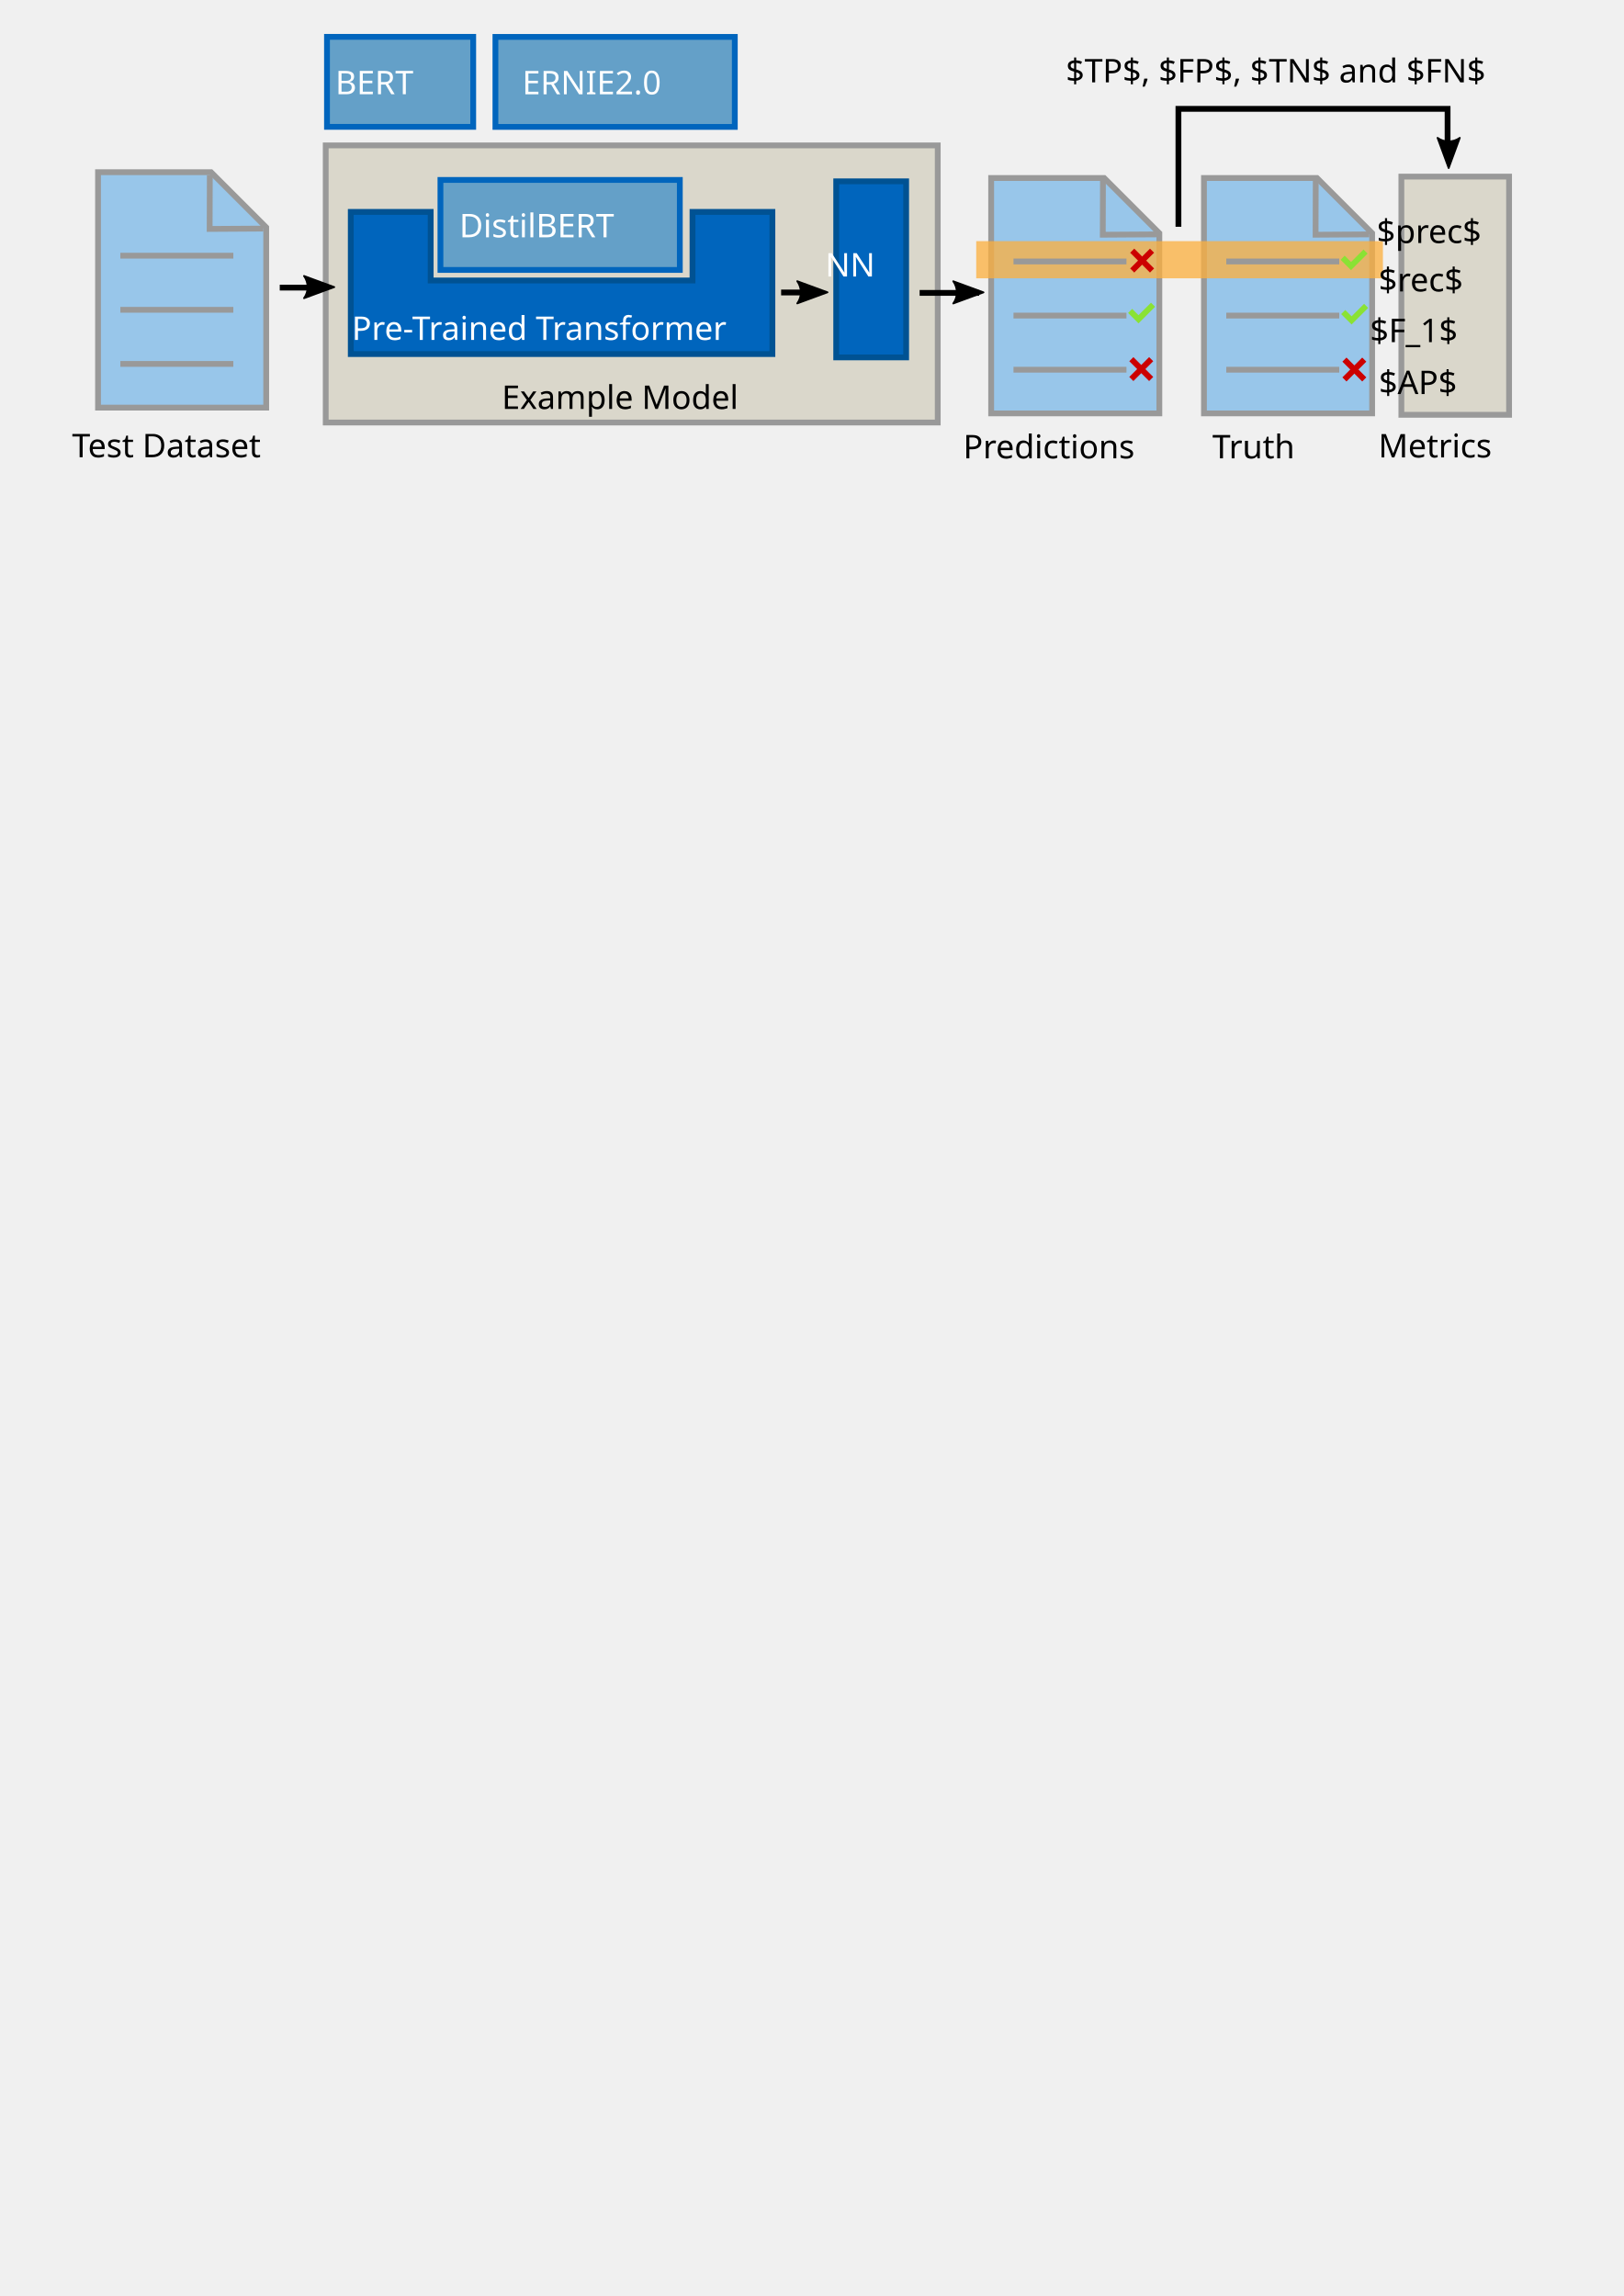
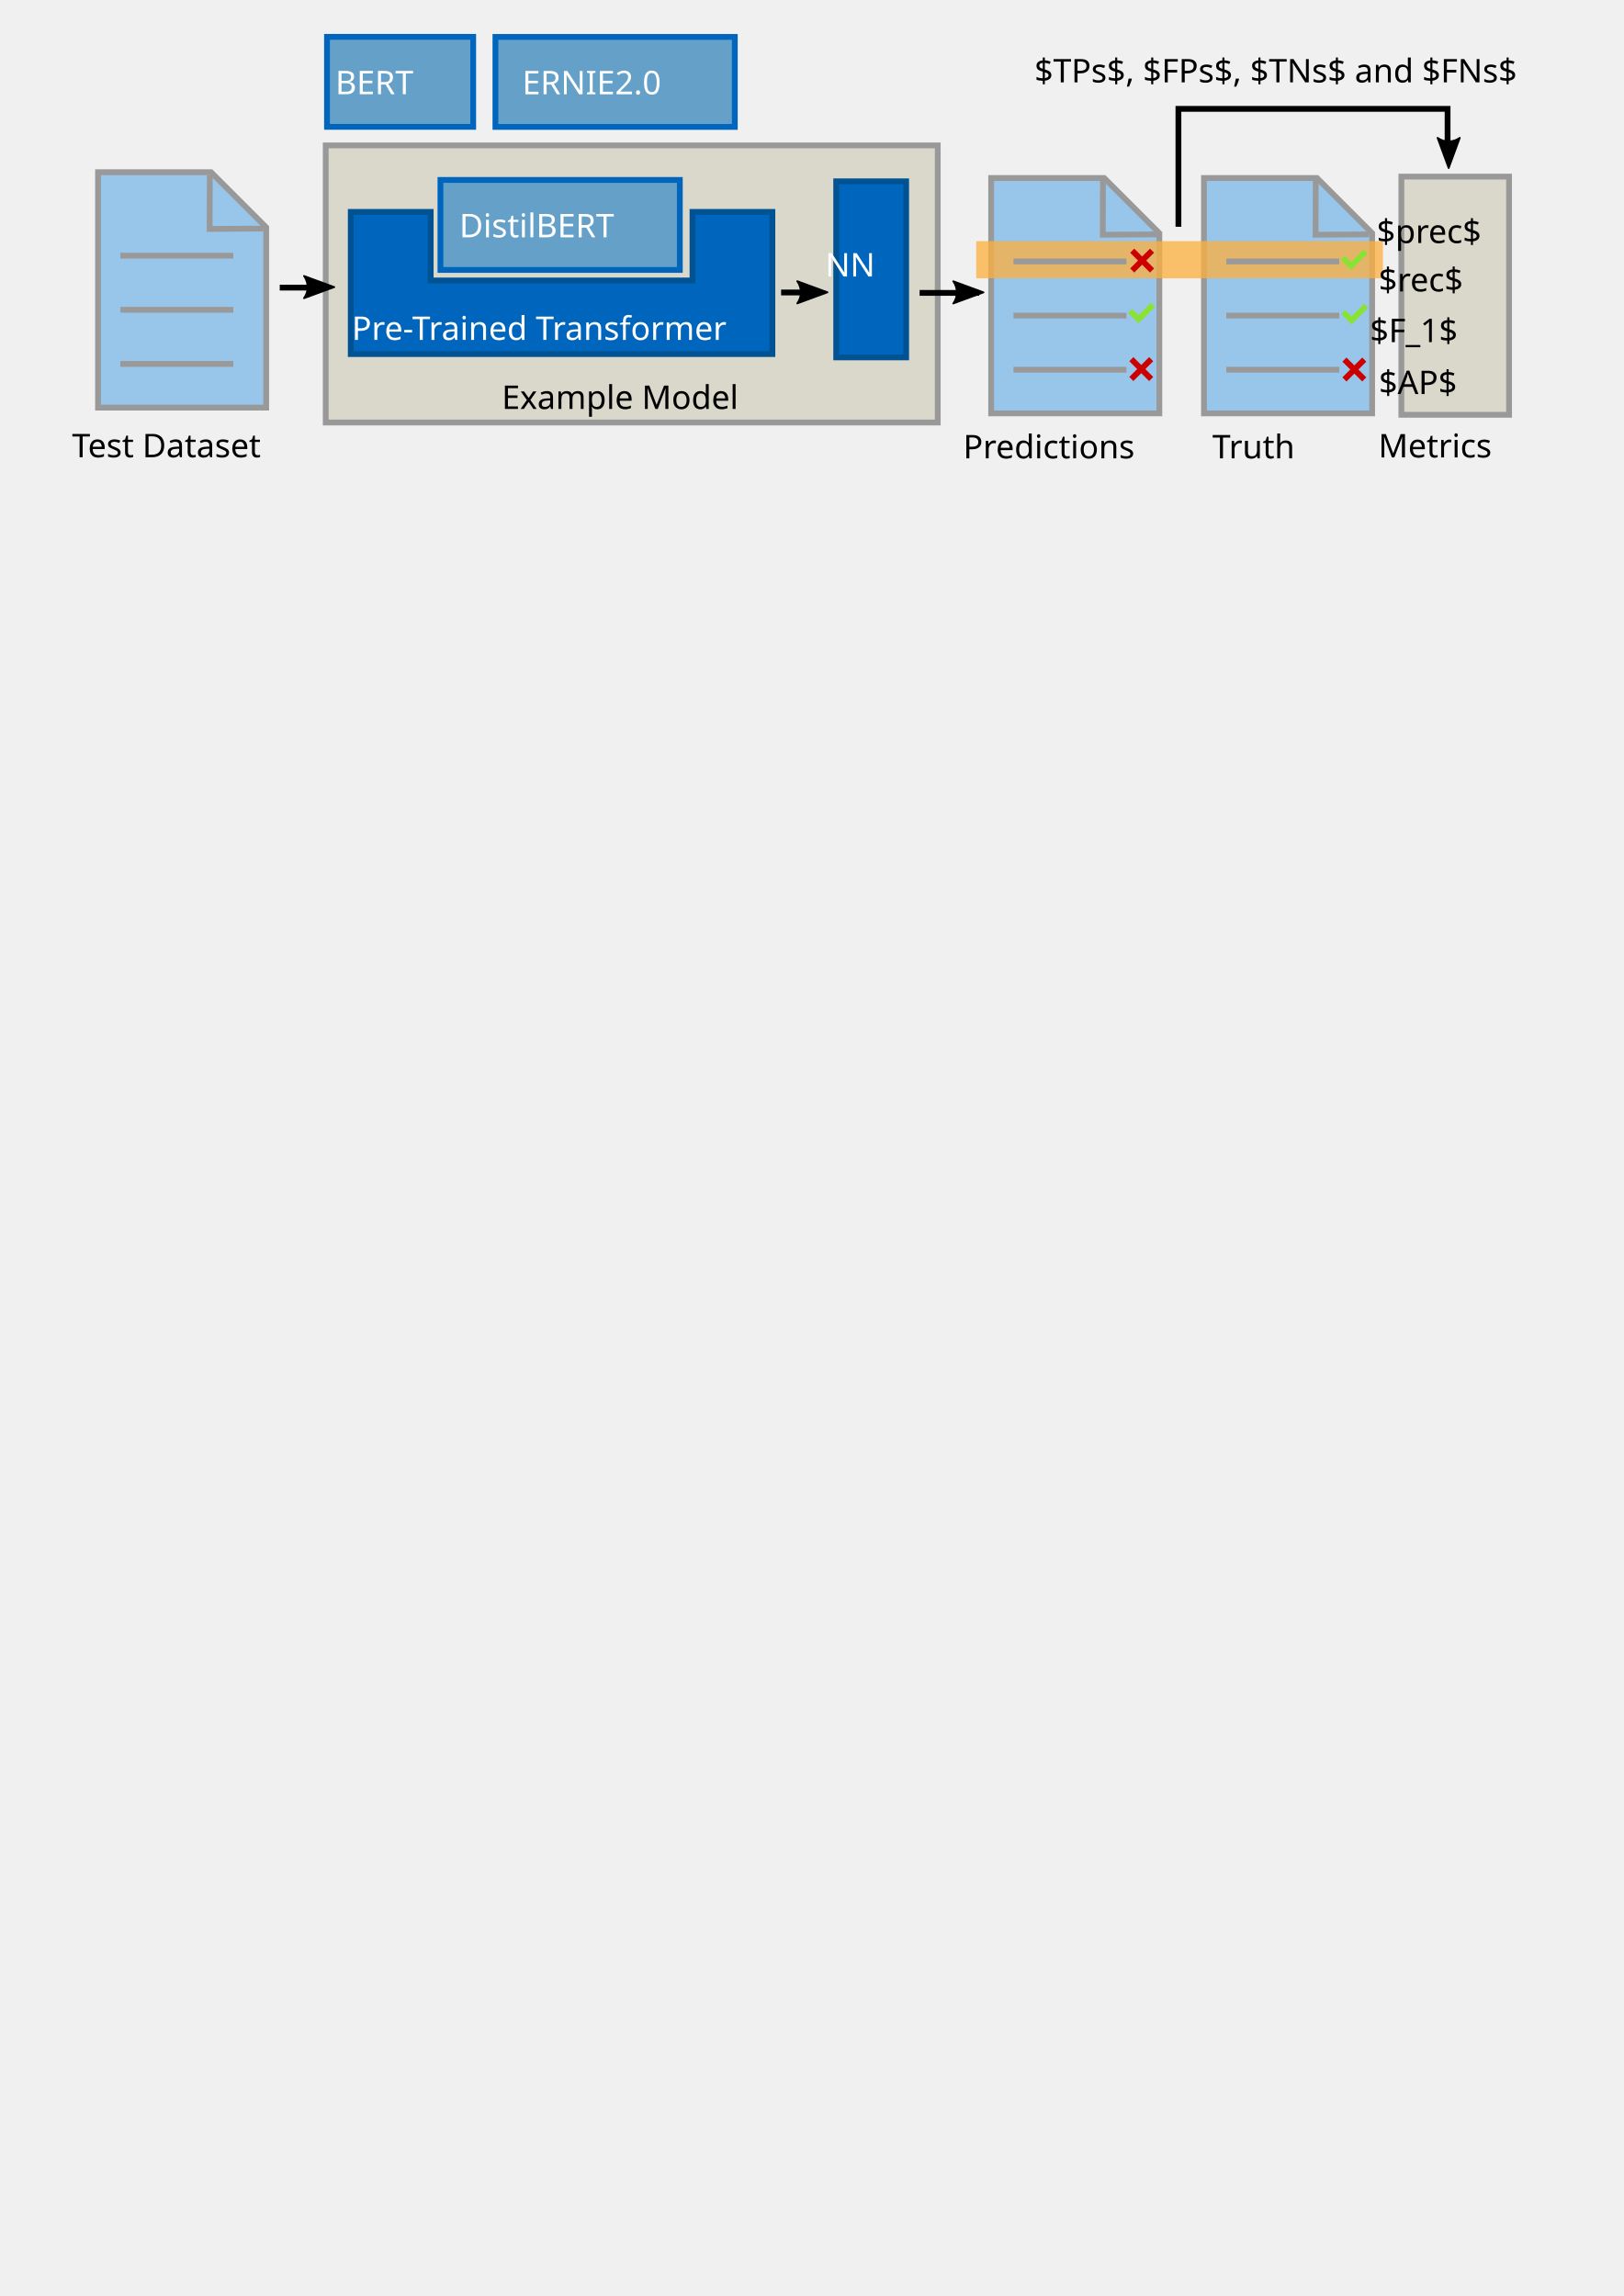
<svg xmlns="http://www.w3.org/2000/svg" width="210mm" height="297mm" viewBox="0 0 210 297" version="1.1" id="svg8">
  <defs id="defs2">
    <marker style="overflow:visible;" id="Arrow2Lend" refX="0.0" refY="0.0" orient="auto">
      <path transform="scale(1.1) rotate(180) translate(1,0)" d="M 8.719,4.034 L -2.207,0.016 L 8.719,-4.002 C 6.973,-1.63 6.983,1.616 8.719,4.034 z " style="fill-rule:evenodd;stroke-width:0.625;stroke-linejoin:round;stroke:#000000;stroke-opacity:1;fill:#000000;fill-opacity:1" id="path2961" />
    </marker>
  </defs>
  <g id="layer1">
    <path id="rect833" style="fill:#98c6ea;fill-opacity:1;stroke:#999999;stroke-width:1.5;stroke-linecap:square;stroke-miterlimit:4;stroke-dasharray:none;stroke-opacity:1;paint-order:markers stroke fill;stop-color:#000000" d="M 13.054,22.651 V 52.351 H 34.054 V 29.569 l -6.918,-6.918 z" />
    <path style="fill:none;stroke:#999999;stroke-width:0.75;stroke-linecap:butt;stroke-linejoin:miter;stroke-miterlimit:4;stroke-dasharray:none;stroke-opacity:1" d="m 27.136,22.651 -0.021,6.962 6.939,-0.044" id="path2037" />
    <path style="fill:none;stroke:#999999;stroke-width:0.75;stroke-linecap:butt;stroke-linejoin:miter;stroke-miterlimit:4;stroke-dasharray:none;stroke-opacity:1" d="m 15.565,33.074 h 14.612" id="path2039" />
    <path style="fill:none;stroke:#999999;stroke-width:0.75;stroke-linecap:butt;stroke-linejoin:miter;stroke-miterlimit:4;stroke-dasharray:none;stroke-opacity:1" d="m 15.565,40.074 h 14.612" id="path2039-0" />
    <path style="fill:none;stroke:#999999;stroke-width:0.75;stroke-linecap:butt;stroke-linejoin:miter;stroke-miterlimit:4;stroke-dasharray:none;stroke-opacity:1" d="m 15.565,47.074 h 14.612" id="path2039-9" />
    <rect style="fill:#dad7cb;fill-opacity:1;stroke:#999999;stroke-width:1.5;stroke-linecap:square;stroke-miterlimit:4;stroke-dasharray:none;stroke-opacity:1;paint-order:markers stroke fill;stop-color:#000000" id="rect2062" width="78.404" height="35.097" x="42.503" y="19.183" />
    <text xml:space="preserve" style="font-size:4.233px;line-height:1.25;font-family:sans-serif;text-align:center;text-anchor:middle;stroke-width:0.265" x="24.27" y="59.152" id="text2066">
      <tspan id="tspan2064" x="24.27" y="59.152" style="stroke-width:0.265">Test Dataset</tspan>
    </text>
    <path id="rect2068" style="fill:#0065bd;fill-opacity:1;stroke:#005293;stroke-width:1.506;stroke-linecap:square;stroke-miterlimit:4;stroke-dasharray:none;stroke-opacity:1;paint-order:markers stroke fill;stop-color:#000000" d="m 45.746,27.789 v 17.632 H 99.518 v -17.632 h -9.577 v 8.87 H 55.323 v -8.87 z" />
    <rect style="fill:#64a0c8;fill-opacity:1;stroke:#0065bd;stroke-width:1.5;stroke-linecap:square;stroke-miterlimit:4;stroke-dasharray:none;stroke-opacity:1;paint-order:markers stroke fill;stop-color:#000000" id="rect2070" width="30.209" height="10.891" x="57.34" y="23.651" />
    <text xml:space="preserve" style="font-size:4.233px;line-height:1.25;font-family:sans-serif;text-align:center;text-anchor:middle;fill:#ffffff;stroke-width:0.265" x="72.168" y="30.698" id="text2096">
      <tspan id="tspan2094" x="72.168" y="30.698" style="fill:#ffffff;stroke-width:0.265">DistilBERT</tspan>
    </text>
    <text xml:space="preserve" style="font-size:4.233px;line-height:1.25;font-family:sans-serif;text-align:center;text-anchor:middle;stroke-width:0.265" x="82.948" y="52.901" id="text2100">
      <tspan id="tspan2098" x="82.948" y="52.901" style="stroke-width:0.265">Example Model</tspan>
    </text>
    <rect style="fill:#0065bd;fill-opacity:1;stroke:#005293;stroke-width:1.5;stroke-linecap:square;stroke-miterlimit:4;stroke-dasharray:none;stroke-opacity:1;paint-order:markers stroke fill;stop-color:#000000" id="rect2102" width="8.294" height="22.023" x="108.526" y="23.832" />
    <text xml:space="preserve" style="font-size:4.233px;line-height:1.25;font-family:sans-serif;text-align:center;text-anchor:middle;fill:#ffffff;stroke-width:0.265" x="112.704" y="35.764" id="text2106">
      <tspan id="tspan2104" x="112.704" y="35.764" style="fill:#ffffff;stroke-width:0.265">NN</tspan>
    </text>
    <rect style="fill:#64a0c8;fill-opacity:1;stroke:#0065bd;stroke-width:1.5;stroke-linecap:square;stroke-miterlimit:4;stroke-dasharray:none;stroke-opacity:1;paint-order:markers stroke fill;stop-color:#000000" id="rect2070-2" width="18.159" height="10.891" x="42.667" y="5.142" />
    <text xml:space="preserve" style="font-size:4.233px;line-height:1.25;font-family:sans-serif;text-align:center;text-anchor:middle;fill:#ffffff;stroke-width:0.265" x="51.174" y="12.189" id="text2096-6">
      <tspan id="tspan2094-3" x="51.174" y="12.189" style="fill:#ffffff;stroke-width:0.265">BERT</tspan>
    </text>
    <rect style="fill:#64a0c8;fill-opacity:1;stroke:#0065bd;stroke-width:1.5;stroke-linecap:square;stroke-miterlimit:4;stroke-dasharray:none;stroke-opacity:1;paint-order:markers stroke fill;stop-color:#000000" id="rect2070-1" width="30.209" height="10.891" x="64.451" y="5.15" />
    <text xml:space="preserve" style="font-size:4.233px;line-height:1.25;font-family:sans-serif;text-align:center;text-anchor:middle;fill:#ffffff;stroke-width:0.265" x="79.279" y="12.197" id="text2096-1">
      <tspan id="tspan2094-4" x="79.279" y="12.197" style="fill:#ffffff;stroke-width:0.265">ERNIE2.0</tspan>
    </text>
    <path id="rect833-3" style="fill:#98c6ea;fill-opacity:1;stroke:#999999;stroke-width:1.5;stroke-linecap:square;stroke-miterlimit:4;stroke-dasharray:none;stroke-opacity:1;paint-order:markers stroke fill;stop-color:#000000" d="m 128.567,23.4 v 29.7 h 21 V 30.318 L 142.649,23.4 Z" />
    <path style="fill:none;stroke:#999999;stroke-width:0.75;stroke-linecap:butt;stroke-linejoin:miter;stroke-miterlimit:4;stroke-dasharray:none;stroke-opacity:1" d="m 142.649,23.4 -0.021,6.962 6.939,-0.044" id="path2037-6" />
    <path style="fill:none;stroke:#999999;stroke-width:0.75;stroke-linecap:butt;stroke-linejoin:miter;stroke-miterlimit:4;stroke-dasharray:none;stroke-opacity:1" d="m 131.078,40.823 h 14.612" id="path2039-0-6" />
    <path style="fill:none;stroke:#999999;stroke-width:0.75;stroke-linecap:butt;stroke-linejoin:miter;stroke-miterlimit:4;stroke-dasharray:none;stroke-opacity:1" d="m 131.078,47.823 h 14.612" id="path2039-9-2" />
    <text xml:space="preserve" style="font-size:4.233px;line-height:1.25;font-family:sans-serif;text-align:center;text-anchor:middle;stroke-width:0.265" x="138.409" y="59.291" id="text2066-8">
      <tspan id="tspan2064-1" x="138.409" y="59.291" style="stroke-width:0.265">Predictions</tspan>
    </text>
    <path id="rect833-3-0" style="fill:#98c6ea;fill-opacity:1;stroke:#999999;stroke-width:1.5;stroke-linecap:square;stroke-miterlimit:4;stroke-dasharray:none;stroke-opacity:1;paint-order:markers stroke fill;stop-color:#000000" d="m 156.088,23.4 v 29.7 h 21 V 30.318 L 170.17,23.4 Z" />
    <rect style="fill:#fcaf3e;fill-opacity:0.753;stroke:none;stroke-width:0.934;stroke-linecap:square;stroke-miterlimit:4;stroke-dasharray:none;stroke-opacity:1;paint-order:markers stroke fill;stop-color:#000000" id="rect2242" width="52.599" height="4.807" x="126.259" y="31.193" />
    <path style="fill:none;stroke:#999999;stroke-width:0.75;stroke-linecap:butt;stroke-linejoin:miter;stroke-miterlimit:4;stroke-dasharray:none;stroke-opacity:1" d="m 170.17,23.4 -0.021,6.962 6.939,-0.044" id="path2037-6-5" />
    <path style="fill:none;stroke:#999999;stroke-width:0.75;stroke-linecap:butt;stroke-linejoin:miter;stroke-miterlimit:4;stroke-dasharray:none;stroke-opacity:1" d="m 158.599,33.823 h 14.612" id="path2039-2-7" />
    <path style="fill:none;stroke:#999999;stroke-width:0.75;stroke-linecap:butt;stroke-linejoin:miter;stroke-miterlimit:4;stroke-dasharray:none;stroke-opacity:1" d="m 158.599,40.823 h 14.612" id="path2039-0-6-3" />
    <path style="fill:none;stroke:#999999;stroke-width:0.75;stroke-linecap:butt;stroke-linejoin:miter;stroke-miterlimit:4;stroke-dasharray:none;stroke-opacity:1" d="m 158.599,47.823 h 14.612" id="path2039-9-2-2" />
    <text xml:space="preserve" style="font-size:4.233px;line-height:1.25;font-family:sans-serif;text-align:center;text-anchor:middle;stroke-width:0.265" x="164.872" y="59.291" id="text2066-8-1">
      <tspan id="tspan2064-1-4" x="164.872" y="59.291" style="stroke-width:0.265">Truth</tspan>
    </text>
    <path style="fill:none;stroke:#999999;stroke-width:0.75;stroke-linecap:butt;stroke-linejoin:miter;stroke-miterlimit:4;stroke-dasharray:none;stroke-opacity:1" d="m 131.078,33.823 h 14.612" id="path2039-2" />
    <path style="fill:#cc0000;stroke:#cc0000;stroke-width:0.75;stroke-linecap:butt;stroke-linejoin:miter;stroke-miterlimit:4;stroke-dasharray:none;stroke-opacity:1" d="m 146.433,32.426 2.565,2.565" id="path2139-5" />
    <path style="fill:#cc0000;stroke:#cc0000;stroke-width:0.75;stroke-linecap:butt;stroke-linejoin:miter;stroke-miterlimit:4;stroke-dasharray:none;stroke-opacity:1" d="m 148.998,32.426 -2.565,2.565" id="path2139-9-0" />
    <path style="fill:#cc0000;stroke:#cc0000;stroke-width:0.75;stroke-linecap:butt;stroke-linejoin:miter;stroke-miterlimit:4;stroke-dasharray:none;stroke-opacity:1" d="m 146.321,46.46 2.565,2.565" id="path2139-97" />
    <path style="fill:#cc0000;stroke:#cc0000;stroke-width:0.75;stroke-linecap:butt;stroke-linejoin:miter;stroke-miterlimit:4;stroke-dasharray:none;stroke-opacity:1" d="m 148.886,46.46 -2.565,2.565" id="path2139-9-1" />
    <path style="fill:#cc0000;stroke:#cc0000;stroke-width:0.75;stroke-linecap:butt;stroke-linejoin:miter;stroke-miterlimit:4;stroke-dasharray:none;stroke-opacity:1" d="m 173.881,46.516 2.565,2.565" id="path2139-6" />
    <path style="fill:#cc0000;stroke:#cc0000;stroke-width:0.75;stroke-linecap:butt;stroke-linejoin:miter;stroke-miterlimit:4;stroke-dasharray:none;stroke-opacity:1" d="m 176.446,46.516 -2.565,2.565" id="path2139-9-05" />
    <path style="fill:none;stroke:#8ae234;stroke-width:0.75;stroke-linecap:butt;stroke-linejoin:miter;stroke-miterlimit:4;stroke-dasharray:none;stroke-opacity:1" d="m 146.164,40.218 1.083,1.083 1.882,-1.882" id="path2156-3" />
    <path style="fill:none;stroke:#8ae234;stroke-width:0.75;stroke-linecap:butt;stroke-linejoin:miter;stroke-miterlimit:4;stroke-dasharray:none;stroke-opacity:1" d="m 173.649,33.337 1.083,1.083 1.882,-1.882" id="path2156-6" />
    <path style="fill:none;stroke:#8ae234;stroke-width:0.75;stroke-linecap:butt;stroke-linejoin:miter;stroke-miterlimit:4;stroke-dasharray:none;stroke-opacity:1" d="m 173.723,40.363 1.083,1.083 1.882,-1.882" id="path2156-32" />
    <g id="g3224" transform="matrix(0.4351041,0,0,0.4351041,24.08584,20.96595)">
      <g id="g3228" style="opacity:1">
        <path style="color:#000000;font-style:normal;font-variant:normal;font-weight:normal;font-stretch:normal;font-size:medium;line-height:normal;font-family:sans-serif;font-variant-ligatures:normal;font-variant-position:normal;font-variant-caps:normal;font-variant-numeric:normal;font-variant-alternates:normal;font-variant-east-asian:normal;font-feature-settings:normal;font-variation-settings:normal;text-indent:0;text-align:start;text-decoration:none;text-decoration-line:none;text-decoration-style:solid;text-decoration-color:#000000;letter-spacing:normal;word-spacing:normal;text-transform:none;writing-mode:lr-tb;direction:ltr;text-orientation:mixed;dominant-baseline:auto;baseline-shift:baseline;text-anchor:start;white-space:normal;shape-padding:0;shape-margin:0;inline-size:0;clip-rule:nonzero;display:inline;overflow:visible;visibility:visible;isolation:auto;mix-blend-mode:normal;color-interpolation:sRGB;color-interpolation-filters:linearRGB;solid-color:#000000;solid-opacity:1;vector-effect:none;fill:#000000;fill-opacity:1;fill-rule:evenodd;stroke:none;stroke-width:0.516;stroke-linecap:butt;stroke-linejoin:round;stroke-miterlimit:4;stroke-dasharray:none;stroke-dashoffset:0;stroke-opacity:1;color-rendering:auto;image-rendering:auto;shape-rendering:auto;text-rendering:auto;enable-background:accumulate;stop-color:#000000;stop-opacity:1" d="m 35.001,33.847 9.014,3.315 -9.014,3.315 c 1.44,-1.957 1.432,-4.634 0,-6.629 z" id="path3230" />
        <path style="color:#000000;font-style:normal;font-variant:normal;font-weight:normal;font-stretch:normal;font-size:medium;line-height:normal;font-family:sans-serif;font-variant-ligatures:normal;font-variant-position:normal;font-variant-caps:normal;font-variant-numeric:normal;font-variant-alternates:normal;font-variant-east-asian:normal;font-feature-settings:normal;font-variation-settings:normal;text-indent:0;text-align:start;text-decoration:none;text-decoration-line:none;text-decoration-style:solid;text-decoration-color:#000000;letter-spacing:normal;word-spacing:normal;text-transform:none;writing-mode:lr-tb;direction:ltr;text-orientation:mixed;dominant-baseline:auto;baseline-shift:baseline;text-anchor:start;white-space:normal;shape-padding:0;shape-margin:0;inline-size:0;clip-rule:nonzero;display:inline;overflow:visible;visibility:visible;isolation:auto;mix-blend-mode:normal;color-interpolation:sRGB;color-interpolation-filters:linearRGB;solid-color:#000000;solid-opacity:1;vector-effect:none;fill:#000000;fill-opacity:1;fill-rule:evenodd;stroke:none;stroke-width:0.516;stroke-linecap:butt;stroke-linejoin:round;stroke-miterlimit:4;stroke-dasharray:none;stroke-dashoffset:0;stroke-opacity:1;color-rendering:auto;image-rendering:auto;shape-rendering:auto;text-rendering:auto;enable-background:accumulate;stop-color:#000000;stop-opacity:1" d="m 35.006,33.59 a 0.258,0.258 0 0 0 -0.215,0.408 c 1.368,1.906 1.375,4.46 0.002,6.326 a 0.258,0.258 0 0 0 0.297,0.395 l 9.014,-3.314 a 0.258,0.258 0 0 0 0,-0.484 l -9.014,-3.314 a 0.258,0.258 0 0 0 -0.084,-0.016 z m 0.516,0.725 7.746,2.848 -7.742,2.846 c 0.995,-1.771 0.99,-3.9 -0.004,-5.693 z" id="path3232" />
      </g>
    </g>
    <path style="color:#000000;font-style:normal;font-variant:normal;font-weight:normal;font-stretch:normal;font-size:medium;line-height:normal;font-family:sans-serif;font-variant-ligatures:normal;font-variant-position:normal;font-variant-caps:normal;font-variant-numeric:normal;font-variant-alternates:normal;font-variant-east-asian:normal;font-feature-settings:normal;font-variation-settings:normal;text-indent:0;text-align:start;text-decoration:none;text-decoration-line:none;text-decoration-style:solid;text-decoration-color:#000000;letter-spacing:normal;word-spacing:normal;text-transform:none;writing-mode:lr-tb;direction:ltr;text-orientation:mixed;dominant-baseline:auto;baseline-shift:baseline;text-anchor:start;white-space:normal;shape-padding:0;shape-margin:0;inline-size:0;clip-rule:nonzero;display:inline;overflow:visible;visibility:visible;isolation:auto;mix-blend-mode:normal;color-interpolation:sRGB;color-interpolation-filters:linearRGB;solid-color:#000000;solid-opacity:1;vector-effect:none;fill:#000000;fill-opacity:1;fill-rule:nonzero;stroke:none;stroke-width:0.562;stroke-linecap:butt;stroke-linejoin:miter;stroke-miterlimit:4;stroke-dasharray:none;stroke-dashoffset:0;stroke-opacity:1;color-rendering:auto;image-rendering:auto;shape-rendering:auto;text-rendering:auto;enable-background:accumulate;stop-color:#000000" d="m 36.181,36.829 v 0.75 h 5.439 v -0.75 z" id="path3234" />
    <g id="g3224-3" transform="matrix(0.4351041,0,0,0.4351041,87.87889,21.6404)">
      <g id="g3228-4" style="opacity:1">
        <path style="color:#000000;font-style:normal;font-variant:normal;font-weight:normal;font-stretch:normal;font-size:medium;line-height:normal;font-family:sans-serif;font-variant-ligatures:normal;font-variant-position:normal;font-variant-caps:normal;font-variant-numeric:normal;font-variant-alternates:normal;font-variant-east-asian:normal;font-feature-settings:normal;font-variation-settings:normal;text-indent:0;text-align:start;text-decoration:none;text-decoration-line:none;text-decoration-style:solid;text-decoration-color:#000000;letter-spacing:normal;word-spacing:normal;text-transform:none;writing-mode:lr-tb;direction:ltr;text-orientation:mixed;dominant-baseline:auto;baseline-shift:baseline;text-anchor:start;white-space:normal;shape-padding:0;shape-margin:0;inline-size:0;clip-rule:nonzero;display:inline;overflow:visible;visibility:visible;isolation:auto;mix-blend-mode:normal;color-interpolation:sRGB;color-interpolation-filters:linearRGB;solid-color:#000000;solid-opacity:1;vector-effect:none;fill:#000000;fill-opacity:1;fill-rule:evenodd;stroke:none;stroke-width:0.516;stroke-linecap:butt;stroke-linejoin:round;stroke-miterlimit:4;stroke-dasharray:none;stroke-dashoffset:0;stroke-opacity:1;color-rendering:auto;image-rendering:auto;shape-rendering:auto;text-rendering:auto;enable-background:accumulate;stop-color:#000000;stop-opacity:1" d="m 35.001,33.847 9.014,3.315 -9.014,3.315 c 1.44,-1.957 1.432,-4.634 0,-6.629 z" id="path3230-9" />
        <path style="color:#000000;font-style:normal;font-variant:normal;font-weight:normal;font-stretch:normal;font-size:medium;line-height:normal;font-family:sans-serif;font-variant-ligatures:normal;font-variant-position:normal;font-variant-caps:normal;font-variant-numeric:normal;font-variant-alternates:normal;font-variant-east-asian:normal;font-feature-settings:normal;font-variation-settings:normal;text-indent:0;text-align:start;text-decoration:none;text-decoration-line:none;text-decoration-style:solid;text-decoration-color:#000000;letter-spacing:normal;word-spacing:normal;text-transform:none;writing-mode:lr-tb;direction:ltr;text-orientation:mixed;dominant-baseline:auto;baseline-shift:baseline;text-anchor:start;white-space:normal;shape-padding:0;shape-margin:0;inline-size:0;clip-rule:nonzero;display:inline;overflow:visible;visibility:visible;isolation:auto;mix-blend-mode:normal;color-interpolation:sRGB;color-interpolation-filters:linearRGB;solid-color:#000000;solid-opacity:1;vector-effect:none;fill:#000000;fill-opacity:1;fill-rule:evenodd;stroke:none;stroke-width:0.516;stroke-linecap:butt;stroke-linejoin:round;stroke-miterlimit:4;stroke-dasharray:none;stroke-dashoffset:0;stroke-opacity:1;color-rendering:auto;image-rendering:auto;shape-rendering:auto;text-rendering:auto;enable-background:accumulate;stop-color:#000000;stop-opacity:1" d="m 35.006,33.59 a 0.258,0.258 0 0 0 -0.215,0.408 c 1.368,1.906 1.375,4.46 0.002,6.326 a 0.258,0.258 0 0 0 0.297,0.395 l 9.014,-3.314 a 0.258,0.258 0 0 0 0,-0.484 l -9.014,-3.314 a 0.258,0.258 0 0 0 -0.084,-0.016 z m 0.516,0.725 7.746,2.848 -7.742,2.846 c 0.995,-1.771 0.99,-3.9 -0.004,-5.693 z" id="path3232-5" />
      </g>
    </g>
    <g id="g3224-9" transform="matrix(0.4351041,0,0,0.4351041,108.0544,21.64908)">
      <g id="g3228-7" style="opacity:1">
        <path style="color:#000000;font-style:normal;font-variant:normal;font-weight:normal;font-stretch:normal;font-size:medium;line-height:normal;font-family:sans-serif;font-variant-ligatures:normal;font-variant-position:normal;font-variant-caps:normal;font-variant-numeric:normal;font-variant-alternates:normal;font-variant-east-asian:normal;font-feature-settings:normal;font-variation-settings:normal;text-indent:0;text-align:start;text-decoration:none;text-decoration-line:none;text-decoration-style:solid;text-decoration-color:#000000;letter-spacing:normal;word-spacing:normal;text-transform:none;writing-mode:lr-tb;direction:ltr;text-orientation:mixed;dominant-baseline:auto;baseline-shift:baseline;text-anchor:start;white-space:normal;shape-padding:0;shape-margin:0;inline-size:0;clip-rule:nonzero;display:inline;overflow:visible;visibility:visible;isolation:auto;mix-blend-mode:normal;color-interpolation:sRGB;color-interpolation-filters:linearRGB;solid-color:#000000;solid-opacity:1;vector-effect:none;fill:#000000;fill-opacity:1;fill-rule:evenodd;stroke:none;stroke-width:0.516;stroke-linecap:butt;stroke-linejoin:round;stroke-miterlimit:4;stroke-dasharray:none;stroke-dashoffset:0;stroke-opacity:1;color-rendering:auto;image-rendering:auto;shape-rendering:auto;text-rendering:auto;enable-background:accumulate;stop-color:#000000;stop-opacity:1" d="m 35.001,33.847 9.014,3.315 -9.014,3.315 c 1.44,-1.957 1.432,-4.634 0,-6.629 z" id="path3230-7" />
        <path style="color:#000000;font-style:normal;font-variant:normal;font-weight:normal;font-stretch:normal;font-size:medium;line-height:normal;font-family:sans-serif;font-variant-ligatures:normal;font-variant-position:normal;font-variant-caps:normal;font-variant-numeric:normal;font-variant-alternates:normal;font-variant-east-asian:normal;font-feature-settings:normal;font-variation-settings:normal;text-indent:0;text-align:start;text-decoration:none;text-decoration-line:none;text-decoration-style:solid;text-decoration-color:#000000;letter-spacing:normal;word-spacing:normal;text-transform:none;writing-mode:lr-tb;direction:ltr;text-orientation:mixed;dominant-baseline:auto;baseline-shift:baseline;text-anchor:start;white-space:normal;shape-padding:0;shape-margin:0;inline-size:0;clip-rule:nonzero;display:inline;overflow:visible;visibility:visible;isolation:auto;mix-blend-mode:normal;color-interpolation:sRGB;color-interpolation-filters:linearRGB;solid-color:#000000;solid-opacity:1;vector-effect:none;fill:#000000;fill-opacity:1;fill-rule:evenodd;stroke:none;stroke-width:0.516;stroke-linecap:butt;stroke-linejoin:round;stroke-miterlimit:4;stroke-dasharray:none;stroke-dashoffset:0;stroke-opacity:1;color-rendering:auto;image-rendering:auto;shape-rendering:auto;text-rendering:auto;enable-background:accumulate;stop-color:#000000;stop-opacity:1" d="m 35.006,33.59 a 0.258,0.258 0 0 0 -0.215,0.408 c 1.368,1.906 1.375,4.46 0.002,6.326 a 0.258,0.258 0 0 0 0.297,0.395 l 9.014,-3.314 a 0.258,0.258 0 0 0 0,-0.484 l -9.014,-3.314 a 0.258,0.258 0 0 0 -0.084,-0.016 z m 0.516,0.725 7.746,2.848 -7.742,2.846 c 0.995,-1.771 0.99,-3.9 -0.004,-5.693 z" id="path3232-7" />
      </g>
    </g>
    <path style="color:#000000;font-style:normal;font-variant:normal;font-weight:normal;font-stretch:normal;font-size:medium;line-height:normal;font-family:sans-serif;font-variant-ligatures:normal;font-variant-position:normal;font-variant-caps:normal;font-variant-numeric:normal;font-variant-alternates:normal;font-variant-east-asian:normal;font-feature-settings:normal;font-variation-settings:normal;text-indent:0;text-align:start;text-decoration:none;text-decoration-line:none;text-decoration-style:solid;text-decoration-color:#000000;letter-spacing:normal;word-spacing:normal;text-transform:none;writing-mode:lr-tb;direction:ltr;text-orientation:mixed;dominant-baseline:auto;baseline-shift:baseline;text-anchor:start;white-space:normal;shape-padding:0;shape-margin:0;inline-size:0;clip-rule:nonzero;display:inline;overflow:visible;visibility:visible;isolation:auto;mix-blend-mode:normal;color-interpolation:sRGB;color-interpolation-filters:linearRGB;solid-color:#000000;solid-opacity:1;vector-effect:none;fill:#000000;fill-opacity:1;fill-rule:nonzero;stroke:none;stroke-width:0.669;stroke-linecap:butt;stroke-linejoin:miter;stroke-miterlimit:4;stroke-dasharray:none;stroke-dashoffset:0;stroke-opacity:1;color-rendering:auto;image-rendering:auto;shape-rendering:auto;text-rendering:auto;enable-background:accumulate;stop-color:#000000" d="m 118.939,37.512 v 0.75 h 7.708 v -0.75 z" id="path3234-9" />
    <path style="fill:none;stroke:#000000;stroke-width:0.75;stroke-linecap:butt;stroke-linejoin:miter;stroke-miterlimit:4;stroke-dasharray:none;stroke-opacity:1" d="M 103.716,37.833 H 101.026" id="path4250" />
    <text xml:space="preserve" style="font-size:4.233px;line-height:1.25;font-family:sans-serif;text-align:center;text-anchor:middle;fill:#ffffff;fill-opacity:1;stroke:none;stroke-width:0.265" x="72.486" y="43.967" id="text919">
      <tspan id="tspan917" x="72.486" y="43.967" style="fill:#ffffff;fill-opacity:1;stroke:none;stroke-width:0.265">Pre-Trained Transformer</tspan>
    </text>
    <rect style="fill:#dad7cb;fill-opacity:1;stroke:#999999;stroke-width:1.5;stroke-linecap:square;stroke-miterlimit:4;stroke-dasharray:none;stroke-opacity:1;paint-order:markers stroke fill;stop-color:#000000" id="rect2062-9" width="13.18" height="30.061" x="181.619" y="23.22" />
    <text xml:space="preserve" style="font-size:4.233px;line-height:1.25;font-family:sans-serif;text-align:center;text-anchor:middle;stroke-width:0.265" x="187.569" y="31.44" id="text937">
      <tspan id="tspan935" x="187.569" y="31.44" style="stroke-width:0.265">$prec$</tspan>
    </text>
    <text xml:space="preserve" style="font-size:4.233px;line-height:1.25;font-family:sans-serif;text-align:center;text-anchor:middle;stroke-width:0.265" x="186.511" y="37.697" id="text941">
      <tspan id="tspan939" x="186.511" y="37.697" style="stroke-width:0.265">$rec$</tspan>
    </text>
    <text xml:space="preserve" style="font-size:4.233px;line-height:1.25;font-family:sans-serif;text-align:center;text-anchor:middle;stroke-width:0.265" x="185.605" y="44.26" id="text945">
      <tspan id="tspan943" x="185.605" y="44.26" style="stroke-width:0.265">$F_1$</tspan>
    </text>
    <text xml:space="preserve" style="font-size:4.233px;line-height:1.25;font-family:sans-serif;text-align:center;text-anchor:middle;stroke-width:0.265" x="186.135" y="50.975" id="text949">
      <tspan id="tspan947" x="186.135" y="50.975" style="stroke-width:0.265">$AP$</tspan>
    </text>
    <g id="g3224-9-7" transform="matrix(0,0.4351041,-0.4351041,0,203.5326,2.595361)">
      <g id="g3228-7-1" style="opacity:1">
        <path style="color:#000000;font-style:normal;font-variant:normal;font-weight:normal;font-stretch:normal;font-size:medium;line-height:normal;font-family:sans-serif;font-variant-ligatures:normal;font-variant-position:normal;font-variant-caps:normal;font-variant-numeric:normal;font-variant-alternates:normal;font-variant-east-asian:normal;font-feature-settings:normal;font-variation-settings:normal;text-indent:0;text-align:start;text-decoration:none;text-decoration-line:none;text-decoration-style:solid;text-decoration-color:#000000;letter-spacing:normal;word-spacing:normal;text-transform:none;writing-mode:lr-tb;direction:ltr;text-orientation:mixed;dominant-baseline:auto;baseline-shift:baseline;text-anchor:start;white-space:normal;shape-padding:0;shape-margin:0;inline-size:0;clip-rule:nonzero;display:inline;overflow:visible;visibility:visible;isolation:auto;mix-blend-mode:normal;color-interpolation:sRGB;color-interpolation-filters:linearRGB;solid-color:#000000;solid-opacity:1;vector-effect:none;fill:#000000;fill-opacity:1;fill-rule:evenodd;stroke:none;stroke-width:0.516;stroke-linecap:butt;stroke-linejoin:round;stroke-miterlimit:4;stroke-dasharray:none;stroke-dashoffset:0;stroke-opacity:1;color-rendering:auto;image-rendering:auto;shape-rendering:auto;text-rendering:auto;enable-background:accumulate;stop-color:#000000;stop-opacity:1" d="m 35.001,33.847 9.014,3.315 -9.014,3.315 c 1.44,-1.957 1.432,-4.634 0,-6.629 z" id="path3230-7-4" />
        <path style="color:#000000;font-style:normal;font-variant:normal;font-weight:normal;font-stretch:normal;font-size:medium;line-height:normal;font-family:sans-serif;font-variant-ligatures:normal;font-variant-position:normal;font-variant-caps:normal;font-variant-numeric:normal;font-variant-alternates:normal;font-variant-east-asian:normal;font-feature-settings:normal;font-variation-settings:normal;text-indent:0;text-align:start;text-decoration:none;text-decoration-line:none;text-decoration-style:solid;text-decoration-color:#000000;letter-spacing:normal;word-spacing:normal;text-transform:none;writing-mode:lr-tb;direction:ltr;text-orientation:mixed;dominant-baseline:auto;baseline-shift:baseline;text-anchor:start;white-space:normal;shape-padding:0;shape-margin:0;inline-size:0;clip-rule:nonzero;display:inline;overflow:visible;visibility:visible;isolation:auto;mix-blend-mode:normal;color-interpolation:sRGB;color-interpolation-filters:linearRGB;solid-color:#000000;solid-opacity:1;vector-effect:none;fill:#000000;fill-opacity:1;fill-rule:evenodd;stroke:none;stroke-width:0.516;stroke-linecap:butt;stroke-linejoin:round;stroke-miterlimit:4;stroke-dasharray:none;stroke-dashoffset:0;stroke-opacity:1;color-rendering:auto;image-rendering:auto;shape-rendering:auto;text-rendering:auto;enable-background:accumulate;stop-color:#000000;stop-opacity:1" d="m 35.006,33.59 a 0.258,0.258 0 0 0 -0.215,0.408 c 1.368,1.906 1.375,4.46 0.002,6.326 a 0.258,0.258 0 0 0 0.297,0.395 l 9.014,-3.314 a 0.258,0.258 0 0 0 0,-0.484 l -9.014,-3.314 a 0.258,0.258 0 0 0 -0.084,-0.016 z m 0.516,0.725 7.746,2.848 -7.742,2.846 c 0.995,-1.771 0.99,-3.9 -0.004,-5.693 z" id="path3232-7-8" />
      </g>
    </g>
    <text xml:space="preserve" style="font-size:4.233px;line-height:1.25;font-family:sans-serif;text-align:center;text-anchor:middle;stroke-width:0.265" x="167.748" y="10.654" id="text979">
-       <tspan id="tspan977" x="167.748" y="10.654" style="stroke-width:0.265">$TP$, $FP$, $TN$ and $FN$</tspan>
+       <tspan id="tspan977" x="167.748" y="10.654" style="stroke-width:0.265">$TPs$, $FPs$, $TNs$ and $FNs$</tspan>
    </text>
    <text xml:space="preserve" style="font-size:4.233px;line-height:1.25;font-family:sans-serif;text-align:center;text-anchor:middle;stroke-width:0.265" x="188.352" y="59.173" id="text998">
      <tspan id="tspan996" x="188.352" y="59.173" style="stroke-width:0.265">Metrics</tspan>
    </text>
    <path style="fill:none;stroke:#000000;stroke-width:0.75;stroke-linecap:butt;stroke-linejoin:miter;stroke-opacity:1;stroke-miterlimit:4;stroke-dasharray:none" d="M 152.41,29.335 V 14.081 h 34.811 v 5.345" id="path1002" />
  </g>
</svg>
